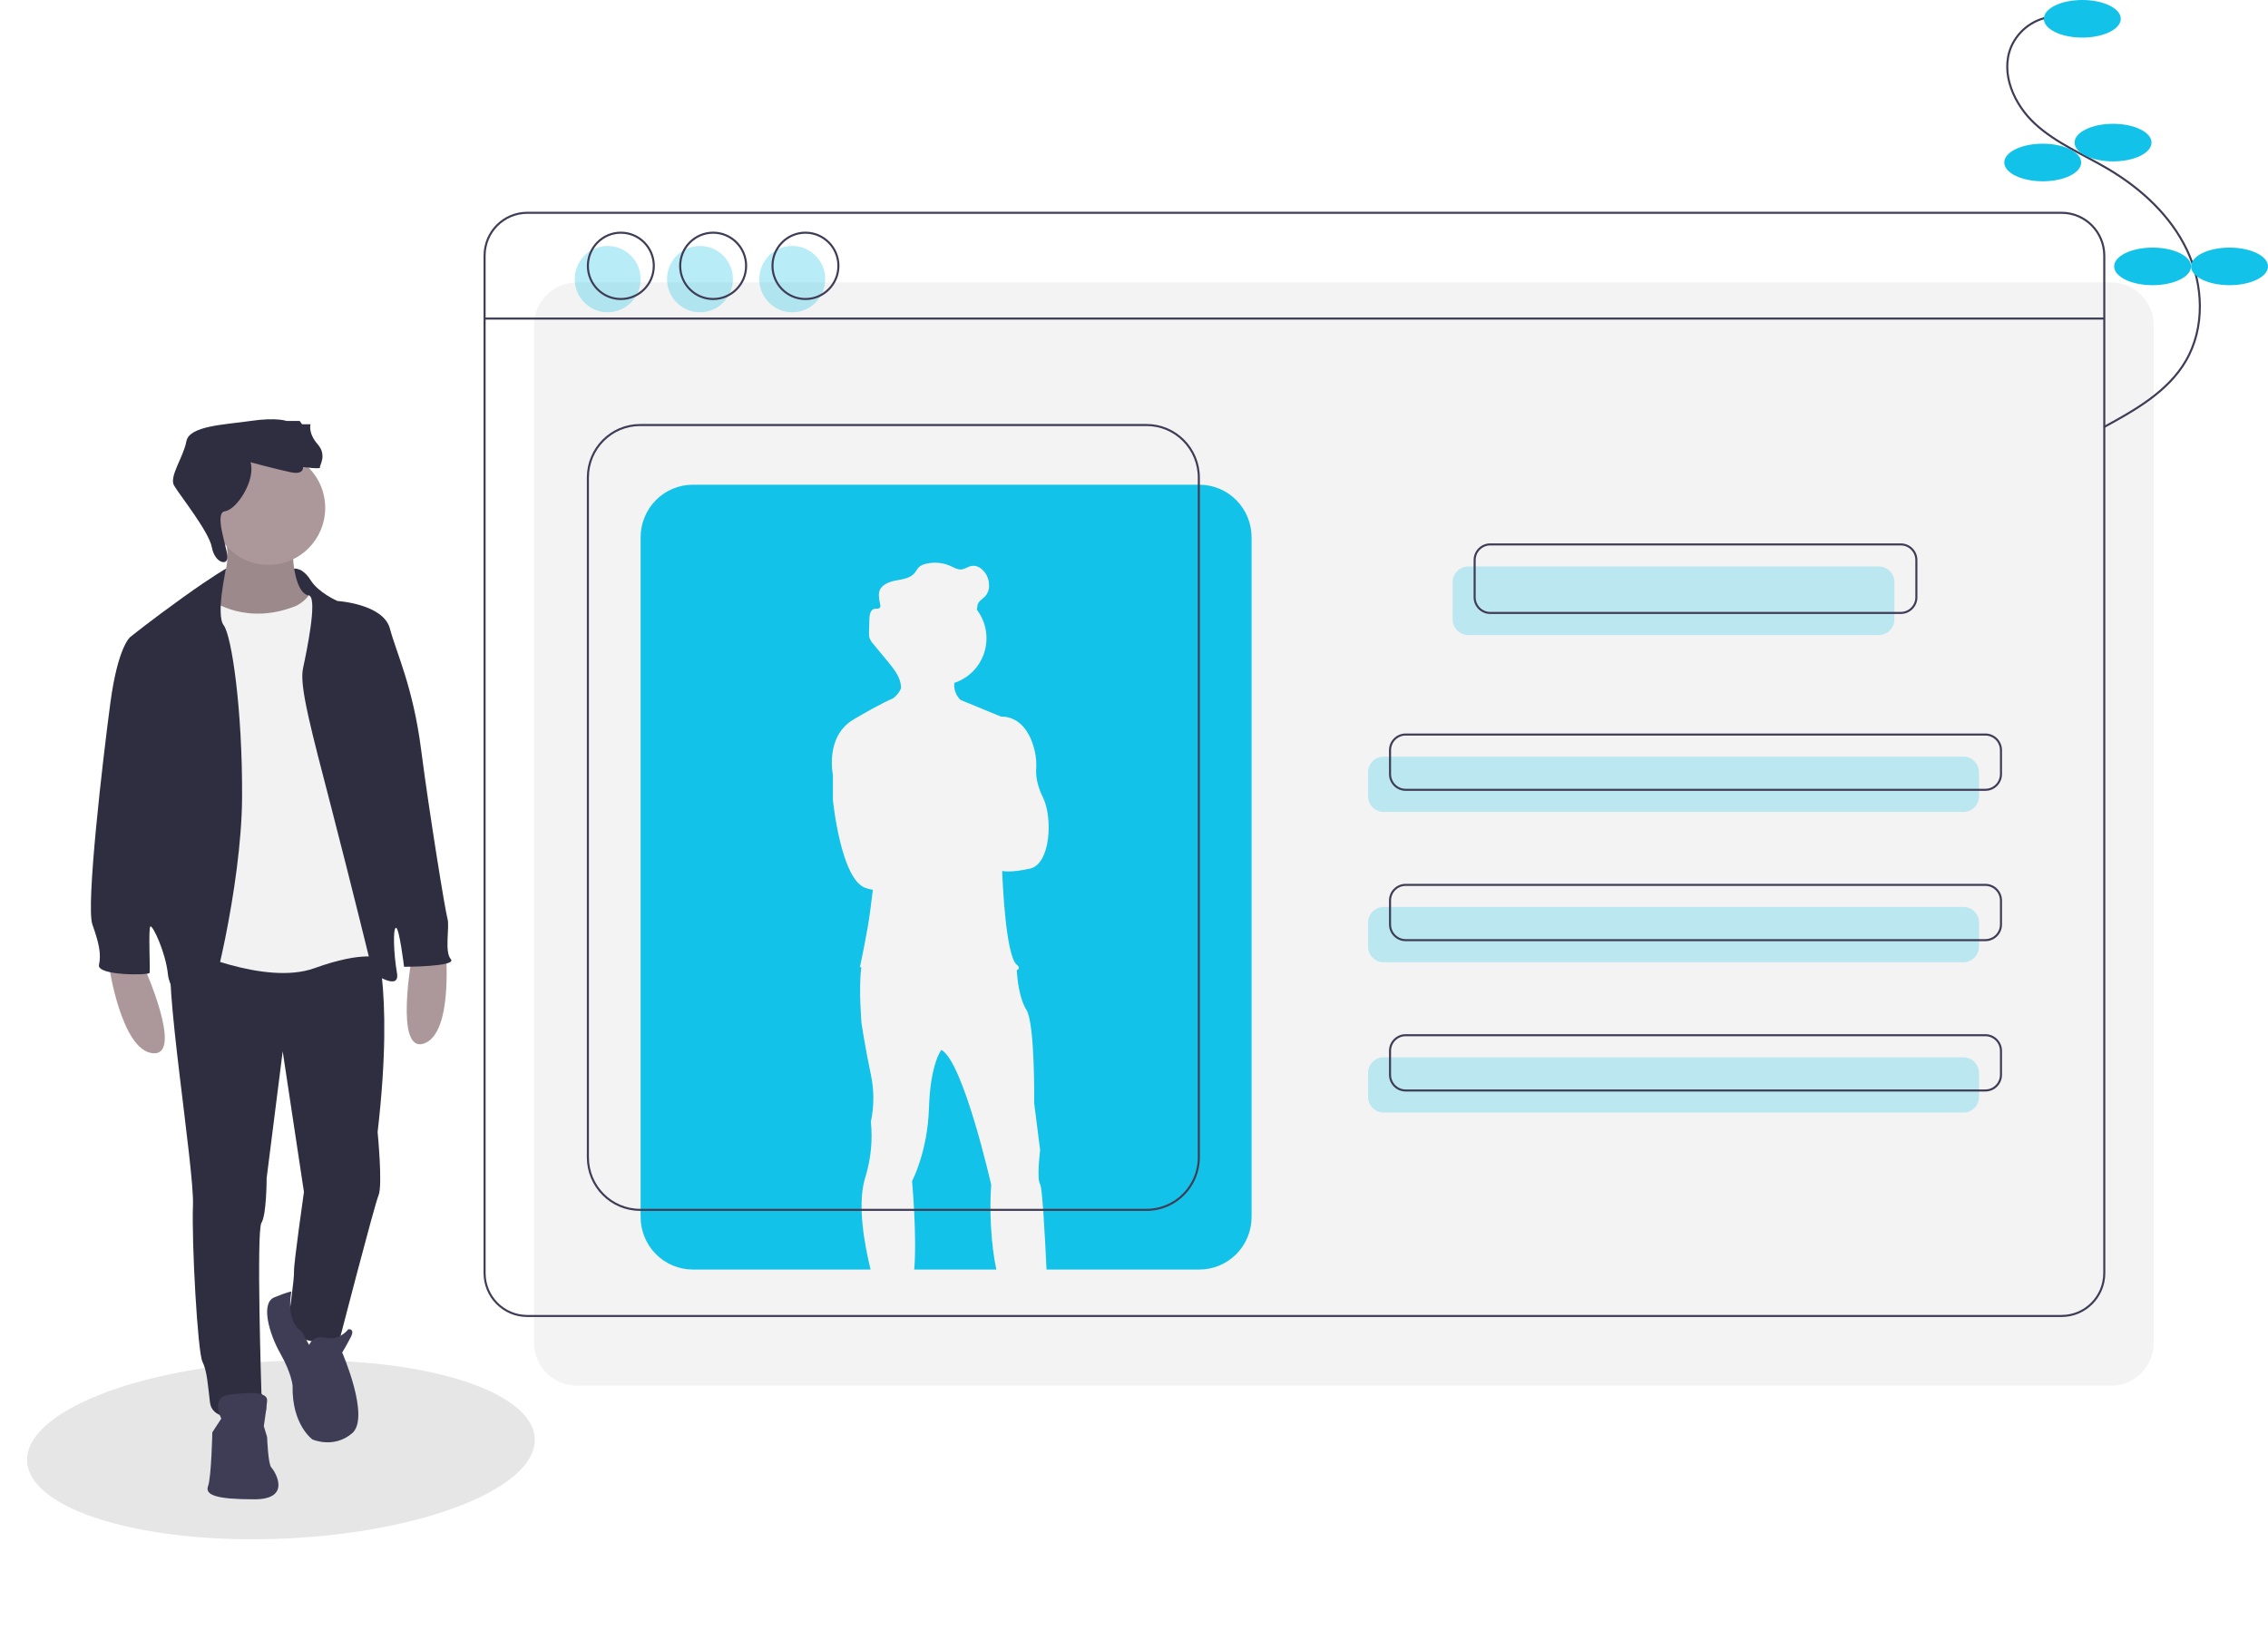
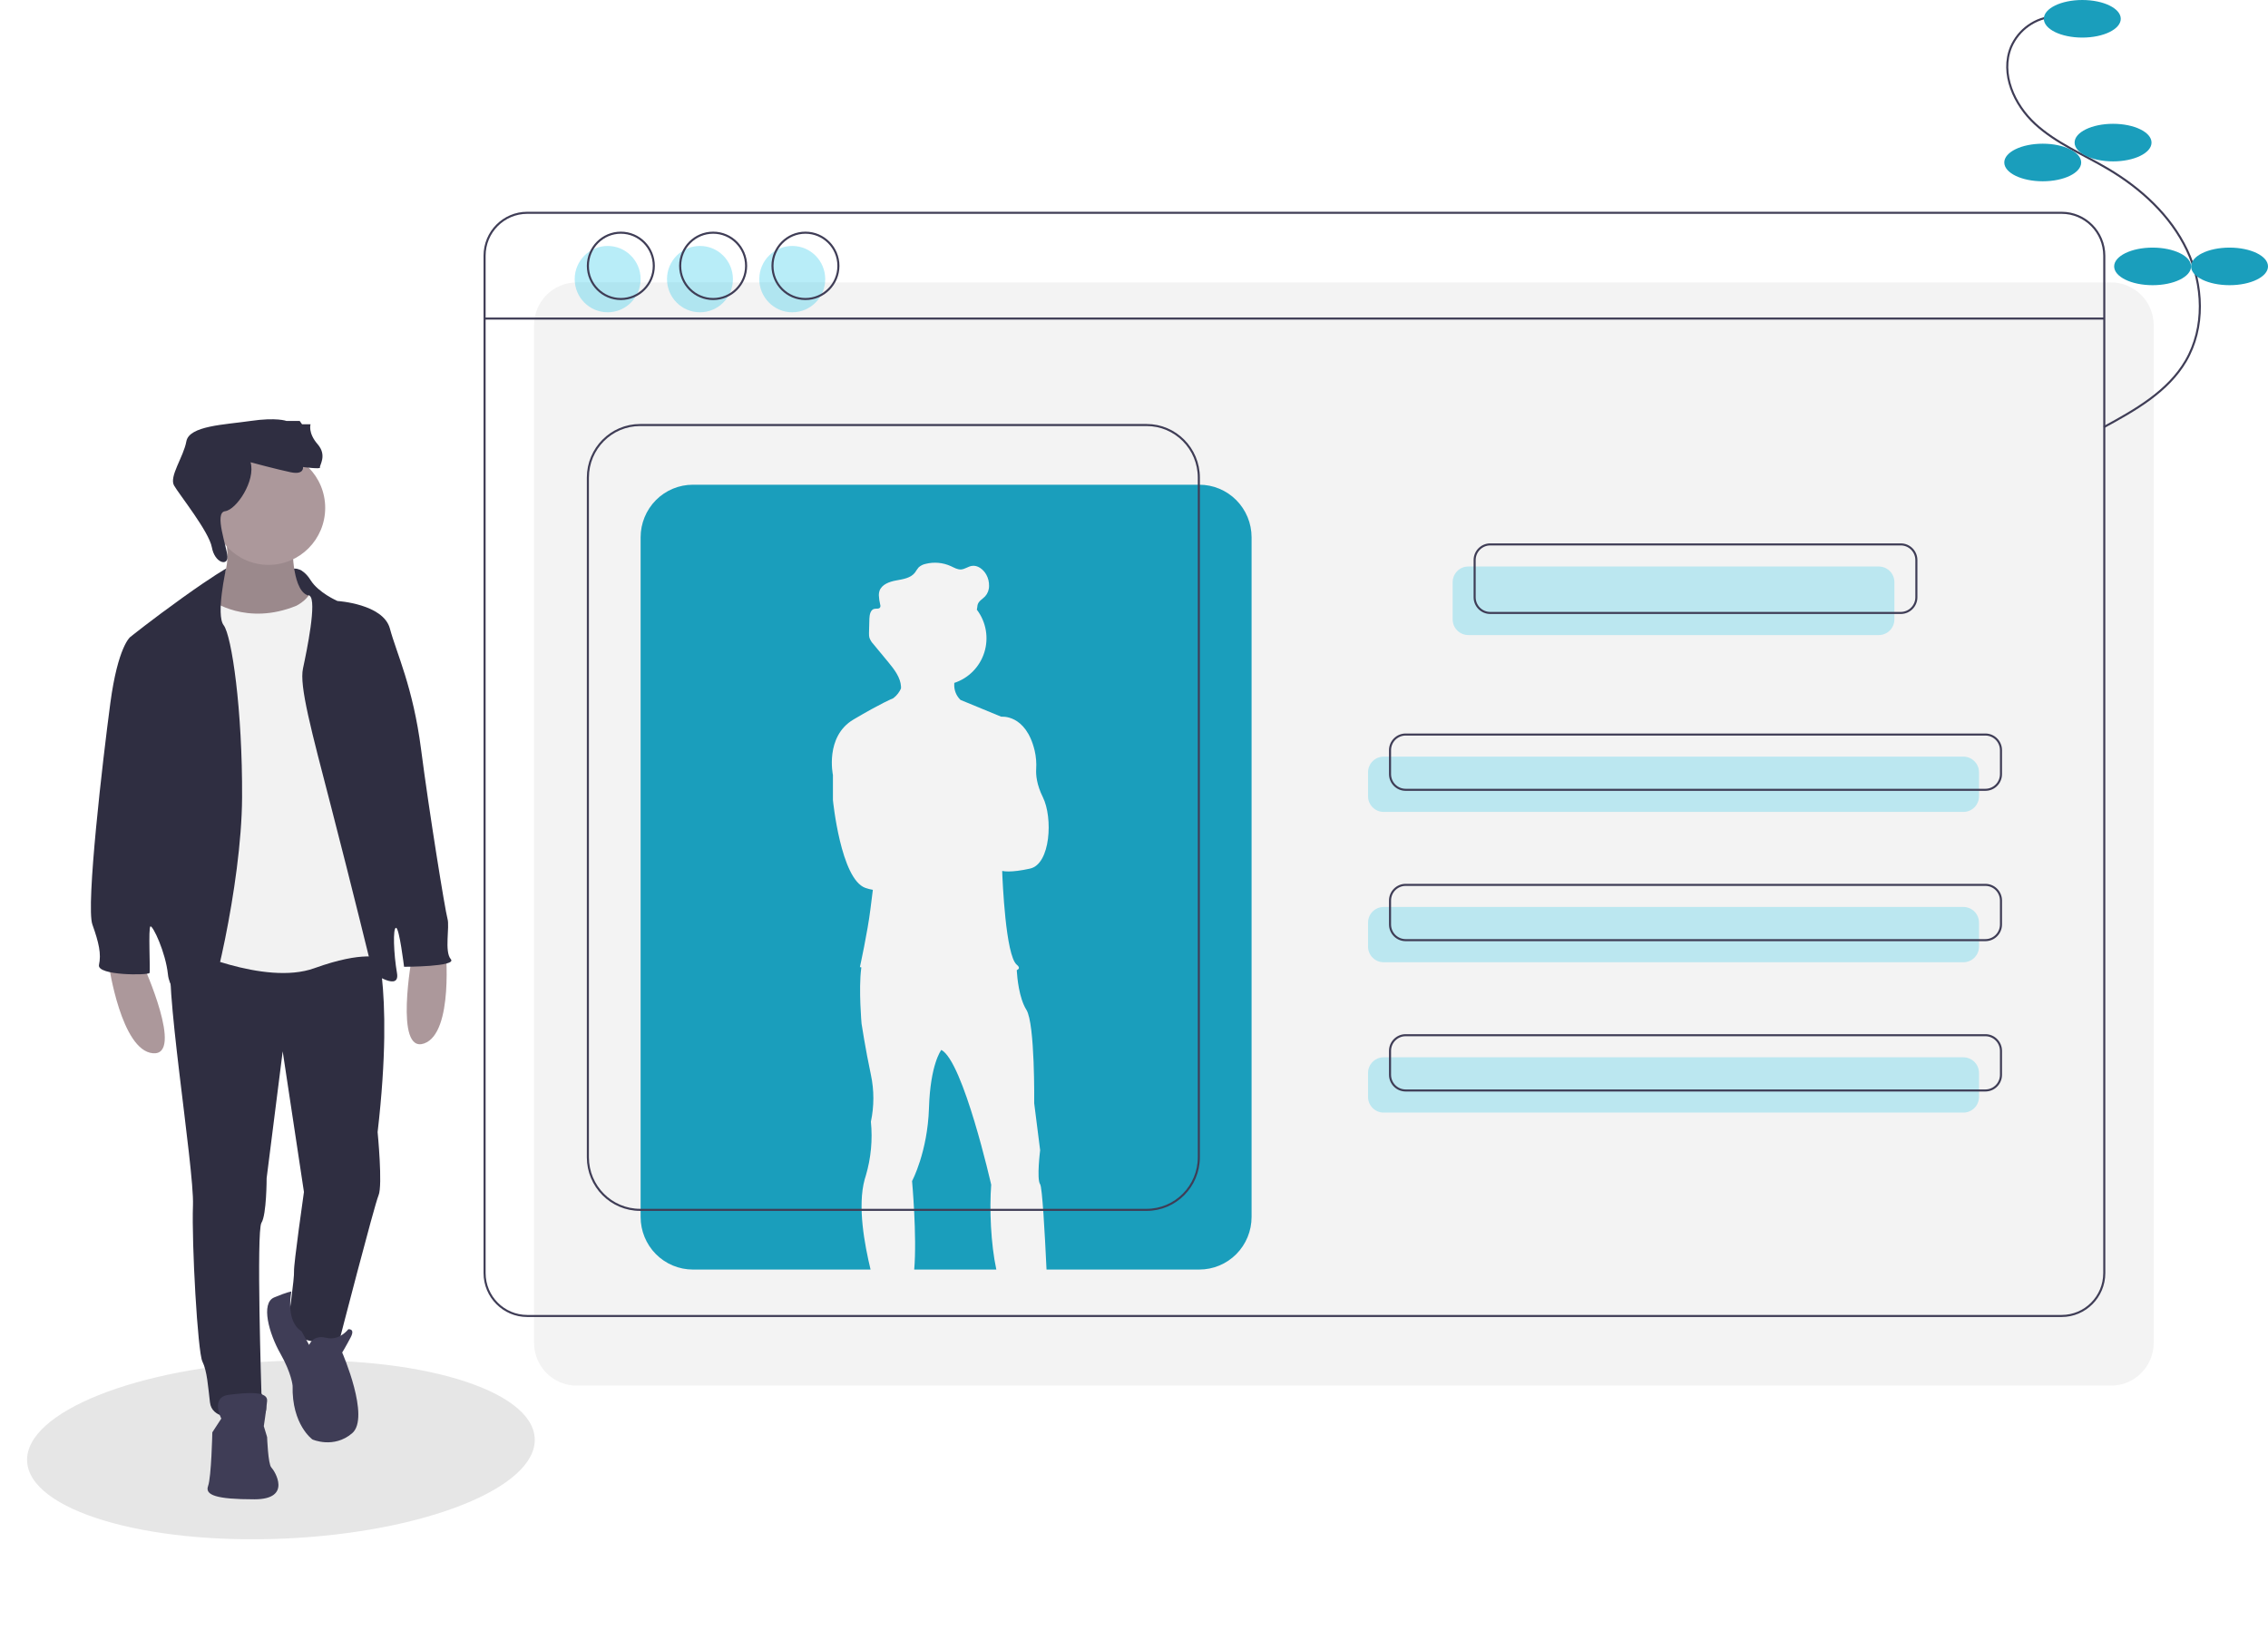
<svg xmlns="http://www.w3.org/2000/svg" width="1098" height="794" viewBox="0 0 1098 794" fill="none">
  <path d="M1022.04 136.751H279.179C267.781 136.751 258.541 146.048 258.541 157.515V650.136C258.541 661.603 267.781 670.9 279.179 670.9H1022.04C1033.43 670.9 1042.67 661.603 1042.67 650.136V157.515C1042.67 146.048 1033.43 136.751 1022.04 136.751Z" fill="black" fill-opacity="0.05" />
  <path d="M998.097 103.033H255.24C243.842 103.033 234.602 112.329 234.602 123.797V616.417C234.602 627.885 243.842 637.181 255.24 637.181H998.097C1009.5 637.181 1018.74 627.885 1018.74 616.417V123.797C1018.74 112.329 1009.5 103.033 998.097 103.033Z" stroke="#3F3D56" stroke-miterlimit="10" />
  <path d="M234.602 154.243H1018.74" stroke="#3F3D56" stroke-miterlimit="10" />
  <path opacity="0.25" d="M909.582 274.303H710.819C706.652 274.303 703.273 277.702 703.273 281.895V299.894C703.273 304.087 706.652 307.486 710.819 307.486H909.582C913.749 307.486 917.128 304.087 917.128 299.894V281.895C917.128 277.702 913.749 274.303 909.582 274.303Z" fill="#12C2E9" />
  <path opacity="0.25" d="M950.544 366.36H669.857C665.69 366.36 662.311 369.759 662.311 373.952V385.529C662.311 389.722 665.69 393.121 669.857 393.121H950.544C954.712 393.121 958.09 389.722 958.09 385.529V373.952C958.09 369.759 954.712 366.36 950.544 366.36Z" fill="#12C2E9" />
  <path opacity="0.25" d="M950.544 439.15H669.857C665.69 439.15 662.311 442.549 662.311 446.742V458.319C662.311 462.512 665.69 465.911 669.857 465.911H950.544C954.712 465.911 958.09 462.512 958.09 458.319V446.742C958.09 442.549 954.712 439.15 950.544 439.15Z" fill="#12C2E9" />
  <path opacity="0.25" d="M950.544 511.94H669.857C665.69 511.94 662.311 515.339 662.311 519.532V531.109C662.311 535.302 665.69 538.701 669.857 538.701H950.544C954.712 538.701 958.09 535.302 958.09 531.109V519.532C958.09 515.339 954.712 511.94 950.544 511.94Z" fill="#12C2E9" />
  <path d="M920.221 263.598H721.459C717.291 263.598 713.913 266.997 713.913 271.19V289.19C713.913 293.383 717.291 296.782 721.459 296.782H920.221C924.389 296.782 927.768 293.383 927.768 289.19V271.19C927.768 266.997 924.389 263.598 920.221 263.598Z" stroke="#3F3D56" stroke-miterlimit="10" />
  <path d="M961.184 355.656H680.497C676.329 355.656 672.951 359.055 672.951 363.248V374.825C672.951 379.018 676.329 382.417 680.497 382.417H961.184C965.351 382.417 968.73 379.018 968.73 374.825V363.248C968.73 359.055 965.351 355.656 961.184 355.656Z" stroke="#3F3D56" stroke-miterlimit="10" />
  <path d="M961.184 428.446H680.497C676.329 428.446 672.951 431.845 672.951 436.038V447.614C672.951 451.807 676.329 455.207 680.497 455.207H961.184C965.351 455.207 968.73 451.807 968.73 447.614V436.038C968.73 431.845 965.351 428.446 961.184 428.446Z" stroke="#3F3D56" stroke-miterlimit="10" />
  <path d="M961.184 501.235H680.497C676.329 501.235 672.951 504.634 672.951 508.827V520.404C672.951 524.597 676.329 527.996 680.497 527.996H961.184C965.351 527.996 968.73 524.597 968.73 520.404V508.827C968.73 504.634 965.351 501.235 961.184 501.235Z" stroke="#3F3D56" stroke-miterlimit="10" />
  <path opacity="0.3" d="M294.183 151.202C302.997 151.202 310.142 144.013 310.142 135.146C310.142 126.278 302.997 119.089 294.183 119.089C285.369 119.089 278.224 126.278 278.224 135.146C278.224 144.013 285.369 151.202 294.183 151.202Z" fill="#12C2E9" />
  <path opacity="0.3" d="M338.869 151.202C347.683 151.202 354.829 144.013 354.829 135.146C354.829 126.278 347.683 119.089 338.869 119.089C330.055 119.089 322.91 126.278 322.91 135.146C322.91 144.013 330.055 151.202 338.869 151.202Z" fill="#12C2E9" />
  <path opacity="0.3" d="M383.555 151.202C392.369 151.202 399.515 144.013 399.515 135.146C399.515 126.278 392.369 119.089 383.555 119.089C374.741 119.089 367.596 126.278 367.596 135.146C367.596 144.013 374.741 151.202 383.555 151.202Z" fill="#12C2E9" />
  <path d="M300.567 144.78C309.381 144.78 316.526 137.591 316.526 128.723C316.526 119.855 309.381 112.667 300.567 112.667C291.753 112.667 284.608 119.855 284.608 128.723C284.608 137.591 291.753 144.78 300.567 144.78Z" stroke="#3F3D56" stroke-miterlimit="10" />
  <path d="M345.253 144.78C354.067 144.78 361.212 137.591 361.212 128.723C361.212 119.855 354.067 112.667 345.253 112.667C336.439 112.667 329.294 119.855 329.294 128.723C329.294 137.591 336.439 144.78 345.253 144.78Z" stroke="#3F3D56" stroke-miterlimit="10" />
  <path d="M389.939 144.78C398.753 144.78 405.898 137.591 405.898 128.723C405.898 119.855 398.753 112.667 389.939 112.667C381.125 112.667 373.98 119.855 373.98 128.723C373.98 137.591 381.125 144.78 389.939 144.78Z" stroke="#3F3D56" stroke-miterlimit="10" />
-   <path d="M482.348 614.702C479.676 602.318 478.967 585.404 479.866 573.639C479.866 573.639 466.355 513.923 455.725 508.352L455.722 508.355C455.559 508.566 450.4 515.37 449.745 536.427C449.081 557.817 441.553 571.854 441.553 571.854C441.553 571.854 443.989 598.516 442.596 614.702L482.348 614.702Z" fill="#12C2E9" />
-   <path d="M580.63 234.696H335.434C332.113 234.696 328.824 235.355 325.756 236.633C322.687 237.912 319.899 239.786 317.55 242.149C315.202 244.512 313.339 247.317 312.068 250.405C310.797 253.492 310.142 256.801 310.142 260.142V589.256C310.142 592.597 310.797 595.906 312.068 598.993C313.339 602.081 315.202 604.886 317.55 607.249C319.899 609.612 322.687 611.486 325.756 612.765C328.824 614.043 332.113 614.702 335.434 614.702H421.46C418.588 602.713 415.016 583.99 418.633 570.972L418.631 570.963L418.634 570.969C418.803 570.361 418.982 569.762 419.183 569.181C421.667 560.732 422.496 551.878 421.621 543.111C423.218 535.621 423.218 527.874 421.621 520.384C418.964 507.907 417.103 495.651 417.103 495.651C417.103 495.651 415.638 479.164 416.917 469.057C416.946 468.835 416.979 468.624 417.01 468.409C416.558 468.306 416.305 468.246 416.305 468.246C416.305 468.246 420.07 451.089 421.399 440.171C421.712 437.594 422.125 434.326 422.572 430.842C421.346 430.637 420.138 430.329 418.963 429.921C407.003 425.688 403.238 387.363 403.238 387.363V375.22C403.238 375.22 399.252 356.615 413.204 348.371C426.64 340.432 432.004 338.259 432.383 338.109C432.486 338.035 432.586 337.968 432.69 337.887C434.209 336.688 435.411 335.132 436.19 333.355C436.209 333.049 436.213 332.745 436.203 332.443C435.976 328.09 432.964 324.131 430.106 320.677C427.669 317.73 425.231 314.784 422.793 311.838C421.958 310.96 421.316 309.915 420.91 308.771C420.756 308.14 420.689 307.49 420.711 306.84C420.709 306.6 420.71 306.359 420.715 306.12C420.755 303.923 420.814 301.727 420.893 299.531C420.962 297.612 421.442 295.192 423.309 294.797C424.28 294.592 425.566 294.95 426.079 294.095C426.252 293.743 426.296 293.342 426.204 292.96C426.197 292.989 426.196 293.018 426.188 293.046C426.181 293.011 426.175 292.975 426.169 292.939C425.784 291.401 425.553 289.828 425.477 288.244C425.456 287.529 425.557 286.816 425.777 286.136C426.858 282.951 430.583 281.644 433.875 281.043C437.166 280.442 440.861 279.925 442.927 277.278C443.48 276.399 444.08 275.551 444.724 274.737C445.672 273.87 446.836 273.28 448.092 273.028C452.178 271.988 456.494 272.373 460.334 274.121C461.927 274.852 463.526 275.837 465.273 275.725C467.087 275.61 468.636 274.325 470.427 274.012C473.32 273.508 476.086 275.688 477.512 278.271C478.417 279.914 478.87 281.77 478.824 283.648C478.858 285.517 478.187 287.331 476.947 288.723C475.702 290.052 473.844 290.965 473.327 292.715C473.116 293.428 473.165 294.195 472.979 294.914C472.956 295.004 472.918 295.088 472.888 295.175C472.922 295.22 472.959 295.262 472.993 295.307C475.17 298.194 476.63 301.564 477.25 305.134C477.87 308.705 477.632 312.372 476.556 315.832C475.48 319.291 473.598 322.441 471.066 325.019C468.533 327.597 465.425 329.528 462 330.652C461.991 330.877 461.983 331.103 461.984 331.33C461.92 332.734 462.156 334.136 462.678 335.441C463.199 336.746 463.992 337.923 465.005 338.892L484.738 347.034C484.738 347.034 496.618 345.585 500.905 363.422C501.592 366.386 501.84 369.437 501.639 372.475C501.483 375.164 501.847 379.899 504.892 386.026C509.764 395.83 508.657 418.335 498.691 420.563C489.251 422.673 485.579 421.787 485.217 421.687L485.195 422.081C485.351 426.304 486.845 462.725 492.268 467.132C493.768 468.35 493.481 469.174 492.251 469.728L492.254 469.732C492.254 469.732 492.264 469.966 492.287 470.387C492.45 473.051 493.287 483.194 496.918 488.967C501.127 495.651 500.685 534.2 500.685 534.2L503.562 556.928C503.562 556.928 501.791 570.965 503.562 573.415C504.568 574.804 505.786 596.326 506.653 614.701H580.63C587.337 614.701 593.771 612.021 598.514 607.249C603.257 602.476 605.921 596.004 605.922 589.256V260.142C605.922 256.801 605.267 253.492 603.996 250.405C602.725 247.317 600.862 244.512 598.514 242.149C596.165 239.786 593.377 237.912 590.308 236.633C587.24 235.355 583.951 234.696 580.63 234.696Z" fill="#12C2E9" />
+   <path d="M482.348 614.702C479.676 602.318 478.967 585.404 479.866 573.639C479.866 573.639 466.355 513.923 455.725 508.352L455.722 508.355C455.559 508.566 450.4 515.37 449.745 536.427C449.081 557.817 441.553 571.854 441.553 571.854C441.553 571.854 443.989 598.516 442.596 614.702H482.348Z" fill="#1A9EBC" />
+   <path d="M580.63 234.696H335.434C332.113 234.696 328.824 235.355 325.756 236.633C322.687 237.912 319.899 239.786 317.55 242.149C315.202 244.512 313.339 247.317 312.068 250.405C310.797 253.492 310.142 256.801 310.142 260.142V589.256C310.142 592.597 310.797 595.906 312.068 598.993C313.339 602.081 315.202 604.886 317.55 607.249C319.899 609.612 322.687 611.486 325.756 612.765C328.824 614.043 332.113 614.702 335.434 614.702H421.46C418.588 602.713 415.016 583.99 418.633 570.972L418.631 570.963L418.634 570.969C418.803 570.361 418.982 569.762 419.183 569.181C421.667 560.732 422.496 551.878 421.621 543.111C423.218 535.621 423.218 527.874 421.621 520.384C418.964 507.907 417.103 495.651 417.103 495.651C417.103 495.651 415.638 479.164 416.917 469.057C416.946 468.835 416.979 468.624 417.01 468.409C416.558 468.306 416.305 468.246 416.305 468.246C416.305 468.246 420.07 451.089 421.399 440.171C421.712 437.594 422.125 434.326 422.572 430.842C421.346 430.637 420.138 430.329 418.963 429.921C407.003 425.688 403.238 387.363 403.238 387.363V375.22C403.238 375.22 399.252 356.615 413.204 348.371C426.64 340.432 432.004 338.259 432.383 338.109C432.486 338.035 432.586 337.968 432.69 337.887C434.209 336.688 435.411 335.132 436.19 333.355C436.209 333.049 436.213 332.745 436.203 332.443C435.976 328.09 432.964 324.131 430.106 320.677C427.669 317.73 425.231 314.784 422.793 311.838C421.958 310.96 421.316 309.915 420.91 308.771C420.756 308.14 420.689 307.49 420.711 306.84C420.709 306.6 420.71 306.359 420.715 306.12C420.755 303.923 420.814 301.727 420.893 299.531C420.962 297.612 421.442 295.192 423.309 294.797C424.28 294.592 425.566 294.95 426.079 294.095C426.252 293.743 426.296 293.342 426.204 292.96C426.197 292.989 426.196 293.018 426.188 293.046C426.181 293.011 426.175 292.975 426.169 292.939C425.784 291.401 425.553 289.828 425.477 288.244C425.456 287.529 425.557 286.816 425.777 286.136C426.858 282.951 430.583 281.644 433.875 281.043C437.166 280.442 440.861 279.925 442.927 277.278C443.48 276.399 444.08 275.551 444.724 274.737C445.672 273.87 446.836 273.28 448.092 273.028C452.178 271.988 456.494 272.373 460.334 274.121C461.927 274.852 463.526 275.837 465.273 275.725C467.087 275.61 468.636 274.325 470.427 274.012C473.32 273.508 476.086 275.688 477.512 278.271C478.417 279.914 478.87 281.77 478.824 283.648C478.858 285.517 478.187 287.331 476.947 288.723C475.702 290.052 473.844 290.965 473.327 292.715C473.116 293.428 473.165 294.195 472.979 294.914C472.956 295.004 472.918 295.088 472.888 295.175C472.922 295.22 472.959 295.262 472.993 295.307C475.17 298.194 476.63 301.564 477.25 305.134C477.87 308.705 477.632 312.372 476.556 315.832C475.48 319.291 473.598 322.441 471.066 325.019C468.533 327.597 465.425 329.528 462 330.652C461.991 330.877 461.983 331.103 461.984 331.33C461.92 332.734 462.156 334.136 462.678 335.441C463.199 336.746 463.992 337.923 465.005 338.892L484.738 347.034C484.738 347.034 496.618 345.585 500.905 363.422C501.592 366.386 501.84 369.437 501.639 372.475C501.483 375.164 501.847 379.899 504.892 386.026C509.764 395.83 508.657 418.335 498.691 420.563C489.251 422.673 485.579 421.787 485.217 421.687L485.195 422.081C485.351 426.304 486.845 462.725 492.268 467.132C493.768 468.35 493.481 469.174 492.251 469.728L492.254 469.732C492.254 469.732 492.264 469.966 492.287 470.387C492.45 473.051 493.287 483.194 496.918 488.967C501.127 495.651 500.685 534.2 500.685 534.2L503.562 556.928C503.562 556.928 501.791 570.965 503.562 573.415C504.568 574.804 505.786 596.326 506.653 614.701H580.63C587.337 614.701 593.771 612.021 598.514 607.249C603.257 602.476 605.921 596.004 605.922 589.256V260.142C605.922 256.801 605.267 253.492 603.996 250.405C602.725 247.317 600.862 244.512 598.514 242.149C596.165 239.786 593.377 237.912 590.308 236.633C587.24 235.355 583.951 234.696 580.63 234.696Z" fill="#1A9EBC" />
  <path d="M555.095 205.795H309.899C295.931 205.795 284.608 217.187 284.608 231.241V560.354C284.608 574.407 295.931 585.8 309.899 585.8H555.095C569.063 585.8 580.387 574.407 580.387 560.354V231.241C580.387 217.187 569.063 205.795 555.095 205.795Z" stroke="#3F3D56" stroke-miterlimit="10" />
-   <ellipse cx="136" cy="702" rx="123" ry="43" transform="rotate(-2.56162 136 702)" fill="black" fill-opacity="0.1" />
+   <path d="M137.922 744.957C205.785 741.921 259.939 720.227 258.877 696.503C257.816 672.778 201.941 656.007 134.078 659.043C66.215 662.079 12.062 683.773 13.123 707.497C14.184 731.222 70.059 747.993 137.922 744.957Z" fill="black" fill-opacity="0.1" />
  <path d="M145.892 276.248C145.892 276.248 135.972 273.296 133.844 276.508C131.716 279.719 136.745 302.999 136.745 302.999L158.605 304.335L150.976 284.953L145.892 276.248Z" fill="#2F2E41" />
-   <path d="M69.415 467.417C69.415 467.417 89.306 511.35 73.988 509.97C58.67 508.59 52.726 467.417 52.726 467.417H69.415Z" fill="#AC989B" />
+   <path d="M69.416 467.417C69.416 467.417 89.306 511.35 73.988 509.97C58.67 508.59 52.726 467.417 52.726 467.417H69.416Z" fill="#AC989B" />
  <path d="M199.502 462.84C199.502 462.84 190.776 510.311 205.306 505.241C219.836 500.171 215.695 458.775 215.695 458.775L199.502 462.84Z" fill="#AC989B" />
  <path d="M141.661 265.232C141.661 265.232 141.432 287.314 149.891 288.464C158.35 289.614 145.09 301.345 145.09 301.345L130.001 304.335L108.281 302.725L98.679 290.304C98.679 290.304 115.597 282.254 108.281 257.182L141.661 265.232Z" fill="#AC989B" />
  <path opacity="0.1" d="M141.661 265.232C141.661 265.232 141.432 287.314 149.891 288.464C158.35 289.614 145.09 301.345 145.09 301.345L130.001 304.335L108.281 302.725L98.679 290.304C98.679 290.304 115.597 282.254 108.281 257.182L141.661 265.232Z" fill="black" />
-   <path d="M180.527 452.006C180.527 452.006 191.272 475.238 182.813 548.153C182.813 548.153 185.328 573.915 183.27 578.745C181.213 583.576 164.294 649.131 164.294 649.131C164.294 649.131 142.575 653.961 139.603 639.47C139.603 639.47 142.575 618.768 142.346 615.548C142.118 612.328 147.148 577.135 147.148 577.135L136.86 509.05L129.086 570.465C129.086 570.465 129.086 588.176 126.571 592.086C124.057 595.997 126.571 674.663 126.571 674.663C126.571 674.663 133.659 686.623 122.913 686.853C112.168 687.083 102.566 686.623 101.651 679.033C100.737 671.442 100.28 663.852 97.993 659.251C95.707 654.651 92.735 601.977 93.421 583.576C94.107 565.174 78.332 470.637 83.362 460.747C88.391 450.856 180.527 452.006 180.527 452.006Z" fill="#2F2E41" />
+   <path d="M180.527 452.006C180.527 452.006 191.272 475.238 182.813 548.153C182.813 548.153 185.328 573.915 183.27 578.745C181.213 583.576 164.294 649.131 164.294 649.131C164.294 649.131 142.575 653.961 139.603 639.47C139.603 639.47 142.575 618.768 142.346 615.548C142.118 612.328 147.148 577.135 147.148 577.135L136.86 509.05L129.086 570.465C129.086 570.465 129.086 588.176 126.571 592.086C124.057 595.997 126.571 674.663 126.571 674.663C126.571 674.663 133.659 686.623 122.913 686.853C112.168 687.083 102.566 686.623 101.651 679.033C100.737 671.442 100.28 663.852 97.994 659.251C95.707 654.651 92.735 601.977 93.421 583.576C94.107 565.174 78.332 470.637 83.362 460.747C88.391 450.856 180.527 452.006 180.527 452.006Z" fill="#2F2E41" />
  <path d="M130.001 273.513C145.153 273.513 157.436 261.155 157.436 245.911C157.436 230.667 145.153 218.309 130.001 218.309C114.849 218.309 102.566 230.667 102.566 245.911C102.566 261.155 114.849 273.513 130.001 273.513Z" fill="#AC989B" />
-   <path d="M102.566 290.764C102.566 290.764 119.255 303.185 143.49 293.294C143.49 293.294 151.491 289.384 150.805 283.404C150.12 277.423 167.495 331.477 167.495 331.477L185.099 425.554L184.185 463.967C184.185 463.967 176.411 460.057 152.177 468.797C127.943 477.538 88.391 458.907 88.391 458.907L89.763 360.229L91.135 302.725L94.793 290.074C94.793 290.074 96.622 286.624 102.566 290.764Z" fill="#F2F2F2" />
+   <path d="M102.566 290.764C102.566 290.764 119.255 303.185 143.49 293.294C143.49 293.294 151.491 289.384 150.805 283.404C150.12 277.423 167.495 331.477 167.495 331.477L185.099 425.554L184.185 463.967C184.185 463.967 176.411 460.057 152.177 468.797C127.943 477.538 88.391 458.907 88.391 458.907L89.763 360.229L91.135 302.725L94.793 290.074C94.793 290.074 96.621 286.624 102.566 290.764Z" fill="#F2F2F2" />
  <path d="M142.423 275.323C142.423 275.323 146.462 274.663 150.348 280.873C154.235 287.084 163.38 290.994 163.38 290.994C163.38 290.994 185.556 292.374 188.757 304.335C191.958 316.296 199.96 332.627 203.846 362.759C207.733 392.892 215.506 440.965 216.649 444.876C217.792 448.786 215.049 460.747 218.249 464.427C221.45 468.107 195.616 468.107 195.616 468.107C195.616 468.107 193.33 449.246 191.729 449.246C190.129 449.246 190.586 461.897 192.186 471.098C193.787 480.298 180.527 471.098 180.527 471.098C180.527 471.098 170.238 429.004 160.408 391.052C150.577 353.099 144.861 332.167 146.69 323.657C148.519 315.146 153.549 290.764 149.891 288.464C146.233 286.164 142.423 275.323 142.423 275.323Z" fill="#2F2E41" />
  <path d="M109.454 275.303C109.454 275.303 103.48 278.573 88.391 289.384C73.302 300.195 63.014 308.475 63.014 308.475C63.014 308.475 57.07 313.076 53.412 340.448C49.754 367.82 41.523 438.665 44.724 447.636C47.925 456.606 49.068 461.897 47.925 467.187C46.782 472.478 71.93 472.248 72.388 471.098C72.845 469.947 71.702 449.016 72.845 448.556C73.988 448.096 80.161 460.977 81.304 471.788C82.447 482.598 95.707 491.109 98.679 491.109C101.652 491.109 116.969 428.774 117.198 386.221C117.427 343.668 112.168 307.785 108.282 302.725C104.395 297.665 109.454 275.303 109.454 275.303Z" fill="#2F2E41" />
  <path d="M149.662 651.201C149.662 651.201 151.491 646.14 157.893 647.75C164.294 649.36 168.638 643.61 168.638 643.61C168.638 643.61 172.067 643.15 169.781 647.52C167.495 651.891 165.666 654.881 165.666 654.881C165.666 654.881 179.383 686.393 170.467 693.984C161.551 701.574 151.263 696.974 151.263 696.974C151.263 696.974 141.203 689.844 141.661 670.982C141.661 670.982 141.203 665.002 135.716 655.341C130.229 645.68 126.114 630.959 132.744 628.199C139.374 625.439 141.081 625.336 141.081 625.336C141.081 625.336 137.978 639.613 145.992 644.602L149.662 651.201Z" fill="#3F3D56" />
-   <path d="M107.138 686.853C107.138 686.853 101.651 676.503 110.796 675.353C119.941 674.202 129.772 673.512 129.315 678.343C128.858 683.173 127.714 690.534 127.714 690.534L129.315 695.824C129.315 695.824 129.772 708.935 131.372 710.545C132.973 712.155 141.661 725.956 123.142 725.956C104.623 725.956 99.136 723.886 100.737 719.516C102.337 715.145 102.795 693.524 102.795 693.524L107.138 686.853Z" fill="#3F3D56" />
+   <path d="M107.138 686.853C107.138 686.853 101.651 676.503 110.796 675.353C119.941 674.202 129.772 673.512 129.315 678.343C128.858 683.173 127.714 690.534 127.714 690.534L129.315 695.824C129.315 695.824 129.772 708.935 131.372 710.545C132.973 712.155 141.661 725.956 123.142 725.956C104.623 725.956 99.137 723.886 100.737 719.516C102.337 715.145 102.795 693.524 102.795 693.524L107.138 686.853Z" fill="#3F3D56" />
  <path d="M121.313 223.829C121.313 223.829 134.116 227.28 140.746 228.66C147.376 230.04 146.69 226.129 146.69 226.129C146.69 226.129 155.378 227.28 154.921 226.359C154.463 225.439 158.579 220.609 153.778 215.089C148.977 209.568 150.348 205.428 150.348 205.428H146.233L145.09 203.818H138.688C138.688 203.818 133.887 201.978 121.313 203.818C108.739 205.658 91.592 206.118 90.22 213.709C88.849 221.299 81.761 230.73 84.276 235.1C86.791 239.47 101.194 257.412 102.566 265.002C103.938 272.593 110.343 274.279 110.112 269.526C109.882 264.772 103.48 248.211 108.967 247.521C114.454 246.831 123.828 232.8 121.313 223.829Z" fill="#2F2E41" />
  <path d="M994.67 7.983C990.134 8.24 985.76 9.764 982.037 12.383C978.314 15.002 975.39 18.612 973.593 22.809C968.322 35.627 975.108 50.682 985.295 60.029C995.482 69.375 1008.57 74.718 1020.46 81.74C1036.43 91.172 1050.78 104.265 1058.77 121.072C1066.76 137.879 1067.61 158.698 1058.21 174.754C1049.5 189.657 1033.65 198.576 1018.53 206.803" stroke="#3F3D56" stroke-miterlimit="10" />
-   <path d="M1008.1 18.197C1018.38 18.197 1026.72 14.124 1026.72 9.099C1026.72 4.074 1018.38 0 1008.1 0C997.813 0 989.477 4.074 989.477 9.099C989.477 14.124 997.813 18.197 1008.1 18.197Z" fill="#12C2E9" />
-   <path d="M1022.99 78.142C1033.27 78.142 1041.61 74.068 1041.61 69.043C1041.61 64.018 1033.27 59.944 1022.99 59.944C1012.71 59.944 1004.37 64.018 1004.37 69.043C1004.37 74.068 1012.71 78.142 1022.99 78.142Z" fill="#12C2E9" />
-   <path d="M988.945 87.776C999.228 87.776 1007.56 83.702 1007.56 78.677C1007.56 73.652 999.228 69.578 988.945 69.578C978.662 69.578 970.326 73.652 970.326 78.677C970.326 83.702 978.662 87.776 988.945 87.776Z" fill="#12C2E9" />
-   <path d="M1042.14 138.086C1052.43 138.086 1060.76 134.013 1060.76 128.988C1060.76 123.963 1052.43 119.889 1042.14 119.889C1031.86 119.889 1023.52 123.963 1023.52 128.988C1023.52 134.013 1031.86 138.086 1042.14 138.086Z" fill="#12C2E9" />
-   <path d="M1079.38 138.086C1089.66 138.086 1098 134.013 1098 128.988C1098 123.963 1089.66 119.889 1079.38 119.889C1069.1 119.889 1060.76 123.963 1060.76 128.988C1060.76 134.013 1069.1 138.086 1079.38 138.086Z" fill="#12C2E9" />
+   <path d="M1008.1 18.197C1018.38 18.197 1026.72 14.124 1026.72 9.099C1026.72 4.074 1018.38 0 1008.1 0C997.813 0 989.477 4.074 989.477 9.099C989.477 14.124 997.813 18.197 1008.1 18.197Z" fill="#1A9EBC" />
+   <path d="M1022.99 78.142C1033.27 78.142 1041.61 74.068 1041.61 69.043C1041.61 64.018 1033.27 59.944 1022.99 59.944C1012.71 59.944 1004.37 64.018 1004.37 69.043C1004.37 74.068 1012.71 78.142 1022.99 78.142Z" fill="#1A9EBC" />
+   <path d="M988.945 87.776C999.228 87.776 1007.56 83.702 1007.56 78.677C1007.56 73.652 999.228 69.578 988.945 69.578C978.662 69.578 970.326 73.652 970.326 78.677C970.326 83.702 978.662 87.776 988.945 87.776Z" fill="#1A9EBC" />
+   <path d="M1042.14 138.086C1052.43 138.086 1060.76 134.013 1060.76 128.988C1060.76 123.963 1052.43 119.889 1042.14 119.889C1031.86 119.889 1023.52 123.963 1023.52 128.988C1023.52 134.013 1031.86 138.086 1042.14 138.086Z" fill="#1A9EBC" />
+   <path d="M1079.38 138.086C1089.66 138.086 1098 134.013 1098 128.988C1098 123.963 1089.66 119.889 1079.38 119.889C1069.1 119.889 1060.76 123.963 1060.76 128.988C1060.76 134.013 1069.1 138.086 1079.38 138.086Z" fill="#1A9EBC" />
</svg>
